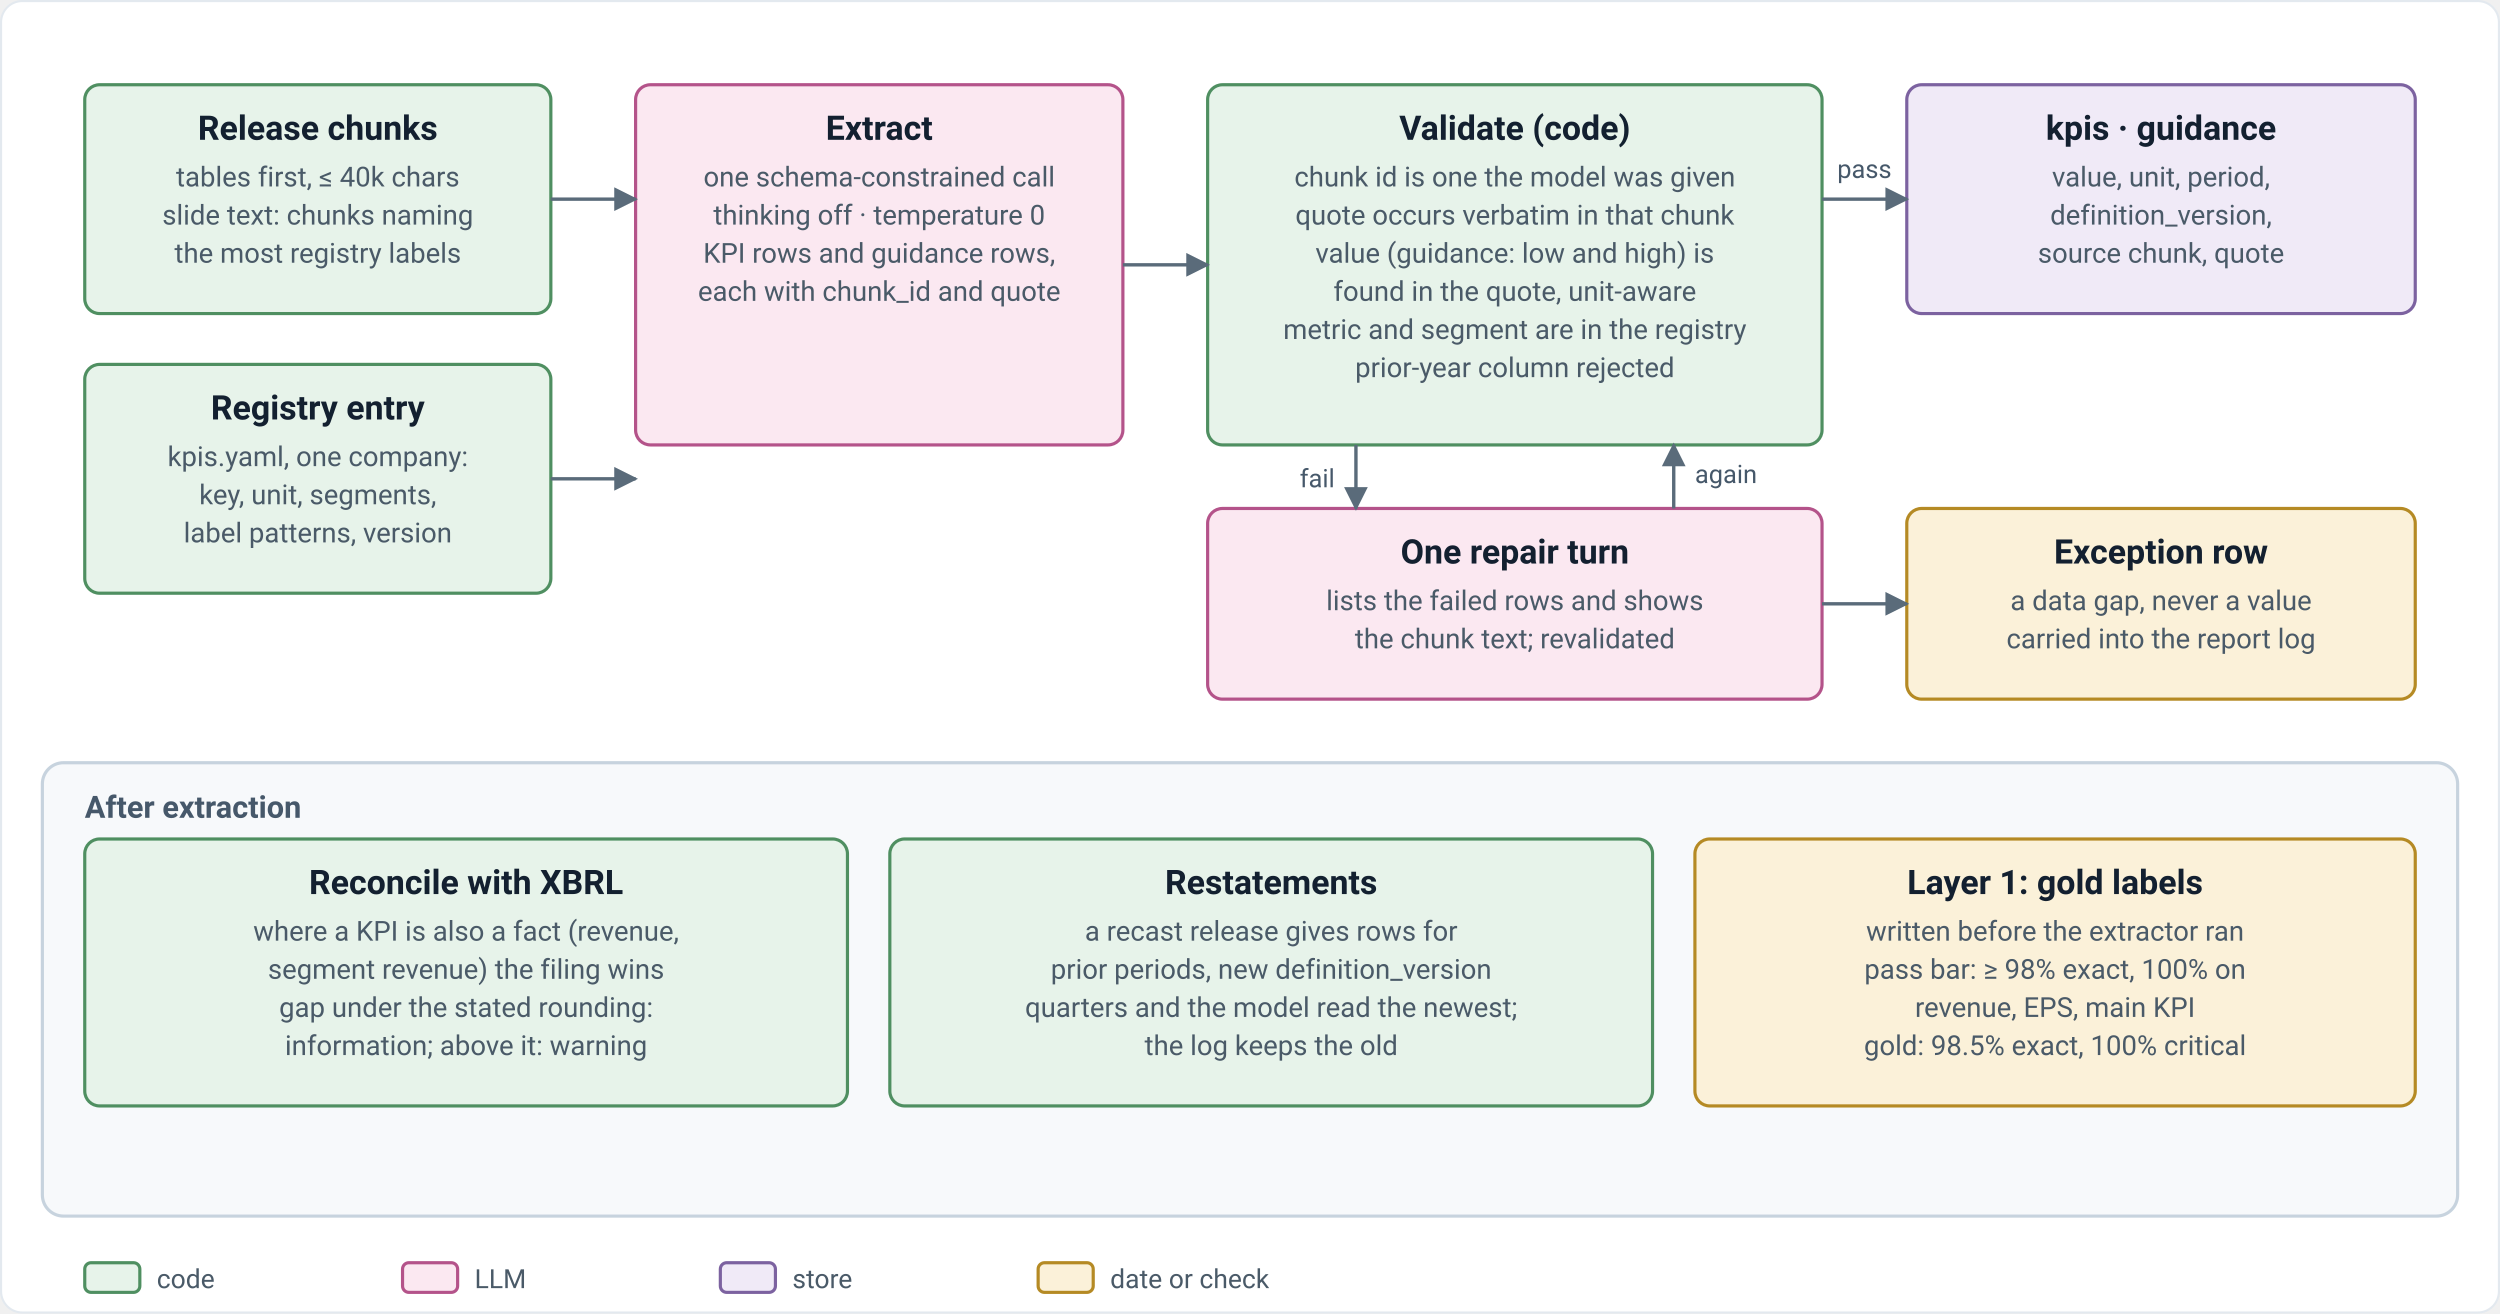
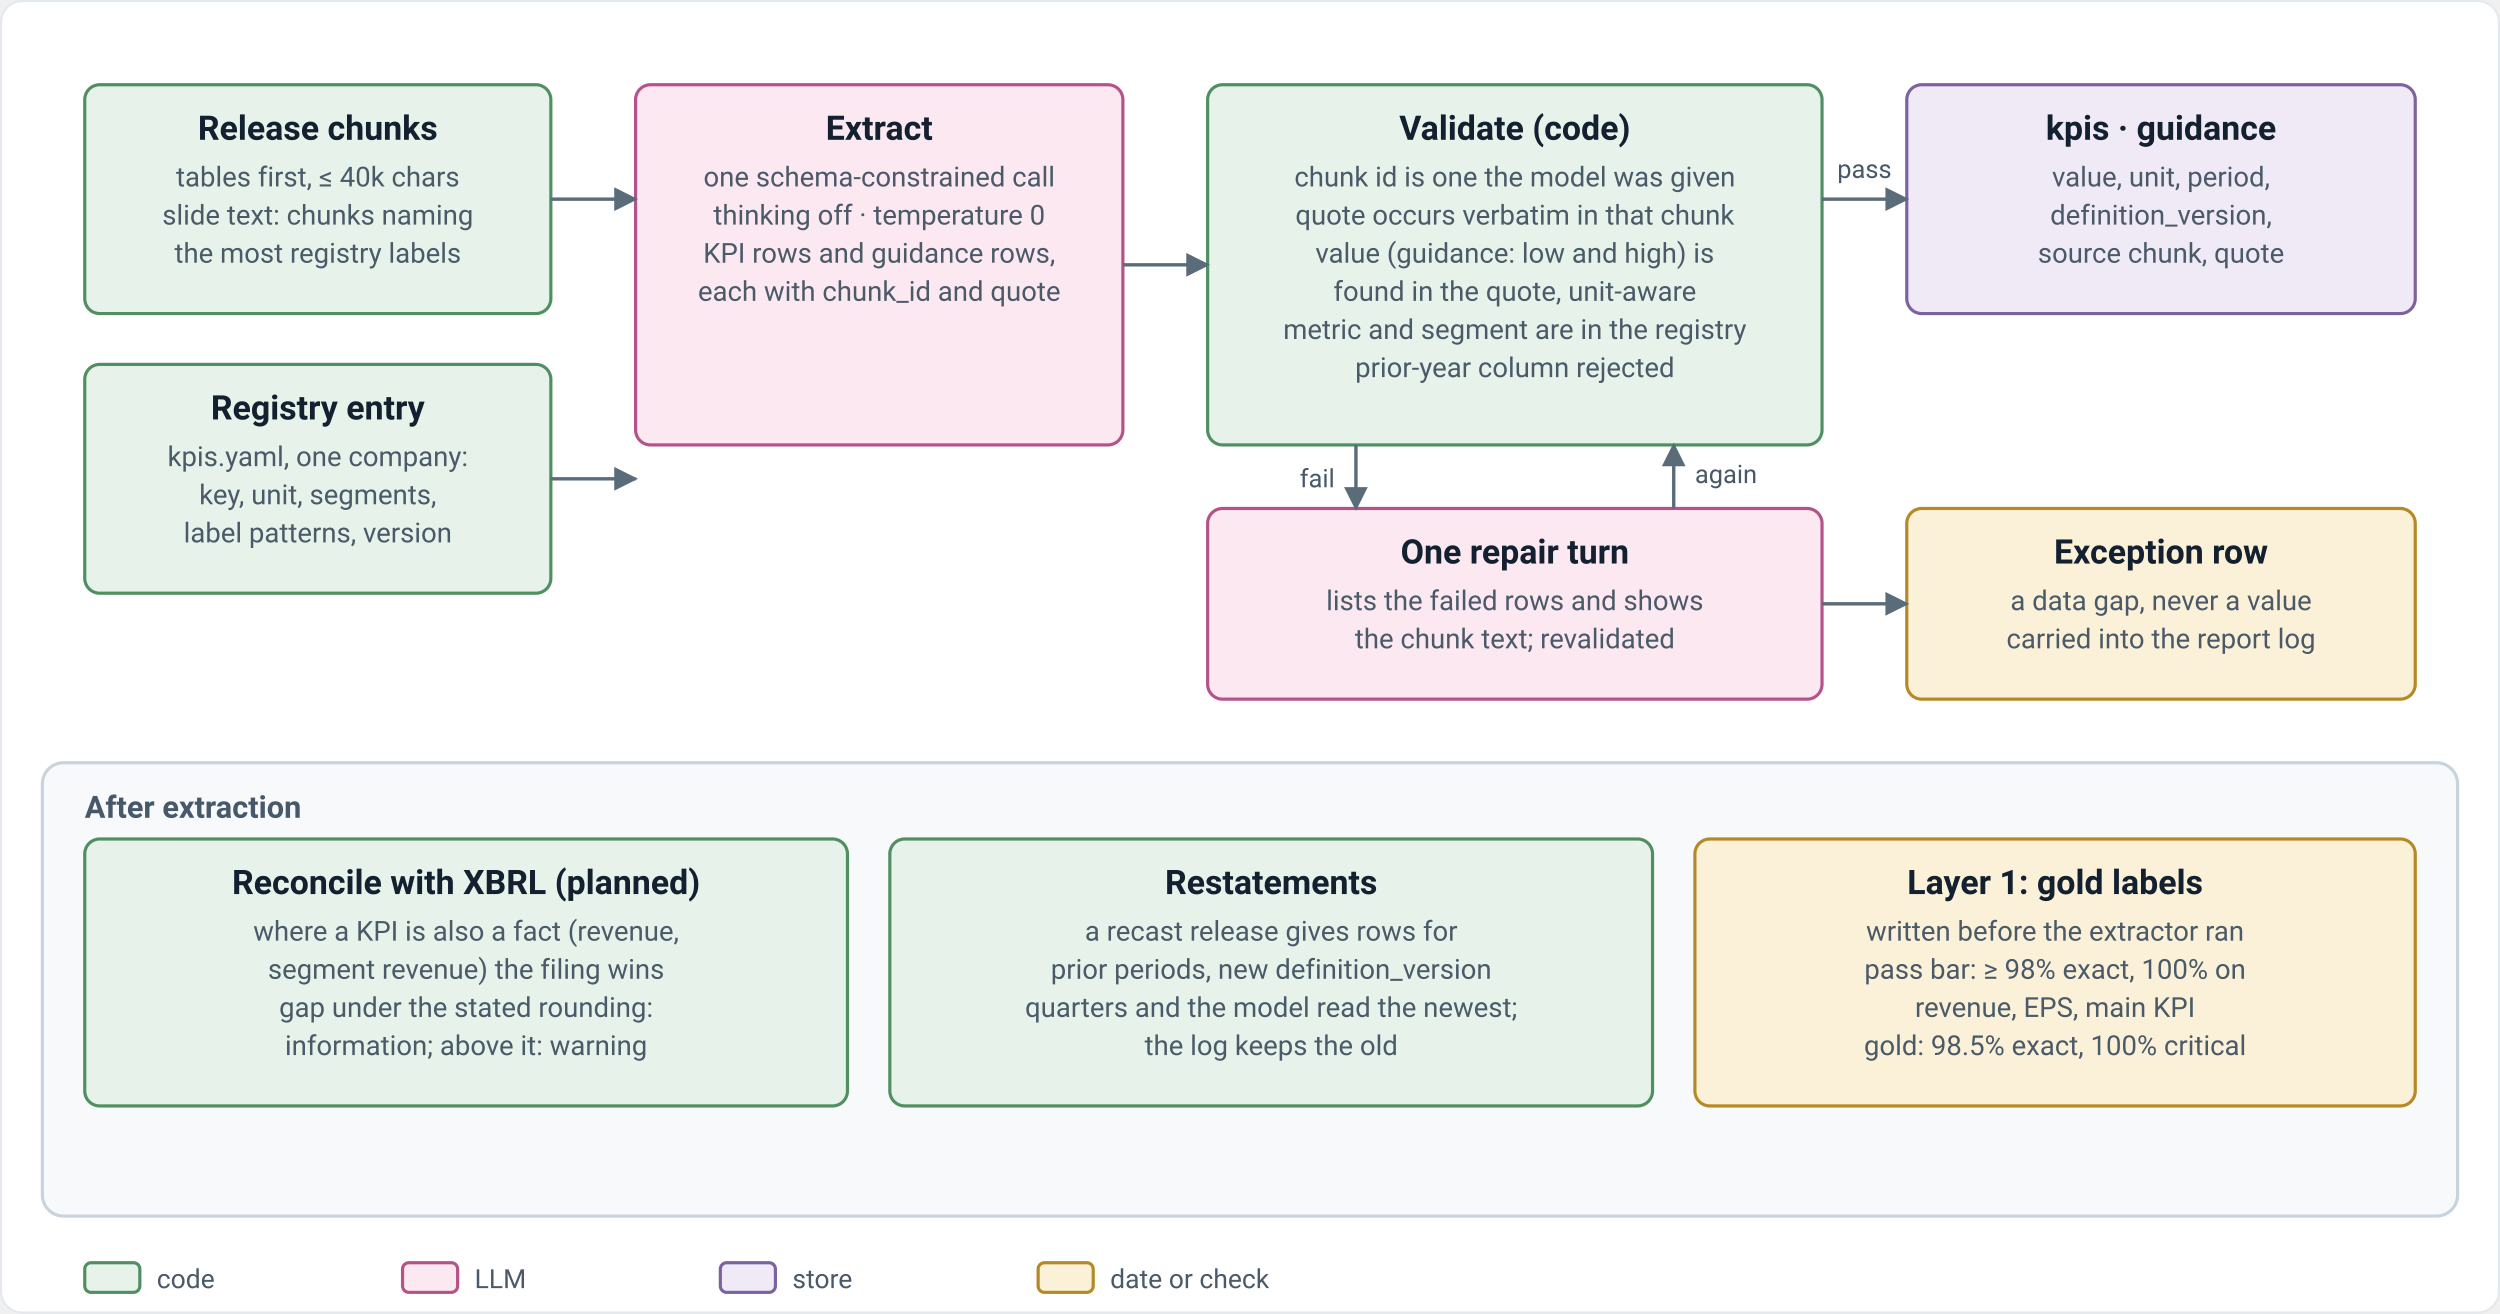
<svg xmlns="http://www.w3.org/2000/svg" width="1180" height="620" viewBox="0 0 1180 620" role="img" aria-labelledby="svgtitle svgdesc" font-family="system-ui, -apple-system, 'Segoe UI', Roboto, 'Helvetica Neue', Arial, sans-serif">
  <style>
    @media (prefers-color-scheme: dark) {
      .bg    { fill: #0f1419; stroke: #2b3540; }
      .panel { fill: #151c24; stroke: #3a4753; }
      .ext   { fill: #16283c; stroke: #6f9dc8; }
      .work  { fill: #16301f; stroke: #63ab77; }
      .llm   { fill: #3a1a2c; stroke: #d487b0; }
      .sink  { fill: #241b33; stroke: #a186c4; }
      .gate  { fill: #3a2f14; stroke: #d4a84a; }
      .name  { fill: #e6edf3; }
      .sub   { fill: #9fb0c0; }
      .ptitle{ fill: #93a4b4; }
      .edge  { stroke: #8496a6; }
      .elabel{ fill: #93a4b4; }
      #arrow &gt; path { fill: #8496a6; }
    }
  </style>
  <defs>
    <marker id="arrow" viewBox="0 0 10 10" refX="9" refY="5" markerWidth="7" markerHeight="7" orient="auto-start-reverse">
      <path d="M 0 0 L 10 5 L 0 10 z" fill="#5a6b7a" />
    </marker>
  </defs>
  <rect class="bg" x="0.5" y="0.5" width="1179" height="619" rx="10" fill="#ffffff" stroke="#e3e9ef" />
  <rect class="work" x="40" y="40" width="220" height="108" rx="7" fill="#e7f3ea" stroke="#4f8f61" stroke-width="1.5" />
  <text class="name" x="150.0" y="66" text-anchor="middle" font-size="16" font-weight="600" fill="#132030">Release chunks</text>
  <text class="sub" x="150.0" y="88" text-anchor="middle" font-size="13" fill="#4a5a68">tables first, ≤ 40k chars</text>
  <text class="sub" x="150.0" y="106" text-anchor="middle" font-size="13" fill="#4a5a68">slide text: chunks naming</text>
  <text class="sub" x="150.0" y="124" text-anchor="middle" font-size="13" fill="#4a5a68">the most registry labels</text>
  <rect class="work" x="40" y="172" width="220" height="108" rx="7" fill="#e7f3ea" stroke="#4f8f61" stroke-width="1.5" />
  <text class="name" x="150.0" y="198" text-anchor="middle" font-size="16" font-weight="600" fill="#132030">Registry entry</text>
  <text class="sub" x="150.0" y="220" text-anchor="middle" font-size="13" fill="#4a5a68">kpis.yaml, one company:</text>
  <text class="sub" x="150.0" y="238" text-anchor="middle" font-size="13" fill="#4a5a68">key, unit, segments,</text>
  <text class="sub" x="150.0" y="256" text-anchor="middle" font-size="13" fill="#4a5a68">label patterns, version</text>
  <rect class="llm" x="300" y="40" width="230" height="170" rx="7" fill="#fbe8f1" stroke="#b4538a" stroke-width="1.5" />
  <text class="name" x="415.0" y="66" text-anchor="middle" font-size="16" font-weight="600" fill="#132030">Extract</text>
  <text class="sub" x="415.0" y="88" text-anchor="middle" font-size="13" fill="#4a5a68">one schema-constrained call</text>
  <text class="sub" x="415.0" y="106" text-anchor="middle" font-size="13" fill="#4a5a68">thinking off · temperature 0</text>
  <text class="sub" x="415.0" y="124" text-anchor="middle" font-size="13" fill="#4a5a68">KPI rows and guidance rows,</text>
  <text class="sub" x="415.0" y="142" text-anchor="middle" font-size="13" fill="#4a5a68">each with chunk_id and quote</text>
  <path class="edge" d="M 260 94 L 300 94" fill="none" stroke="#5a6b7a" stroke-width="1.6" marker-end="url(#arrow)" />
  <path class="edge" d="M 260 226 L 300 226" fill="none" stroke="#5a6b7a" stroke-width="1.6" marker-end="url(#arrow)" />
  <rect class="work" x="570" y="40" width="290" height="170" rx="7" fill="#e7f3ea" stroke="#4f8f61" stroke-width="1.5" />
  <text class="name" x="715.0" y="66" text-anchor="middle" font-size="16" font-weight="600" fill="#132030">Validate (code)</text>
  <text class="sub" x="715.0" y="88" text-anchor="middle" font-size="13" fill="#4a5a68">chunk id is one the model was given</text>
  <text class="sub" x="715.0" y="106" text-anchor="middle" font-size="13" fill="#4a5a68">quote occurs verbatim in that chunk</text>
  <text class="sub" x="715.0" y="124" text-anchor="middle" font-size="13" fill="#4a5a68">value (guidance: low and high) is</text>
  <text class="sub" x="715.0" y="142" text-anchor="middle" font-size="13" fill="#4a5a68">found in the quote, unit-aware</text>
  <text class="sub" x="715.0" y="160" text-anchor="middle" font-size="13" fill="#4a5a68">metric and segment are in the registry</text>
  <text class="sub" x="715.0" y="178" text-anchor="middle" font-size="13" fill="#4a5a68">prior-year column rejected</text>
  <path class="edge" d="M 530 125 L 570 125" fill="none" stroke="#5a6b7a" stroke-width="1.6" marker-end="url(#arrow)" />
  <rect class="sink" x="900" y="40" width="240" height="108" rx="7" fill="#f0eaf7" stroke="#7c62a0" stroke-width="1.5" />
  <text class="name" x="1020.0" y="66" text-anchor="middle" font-size="16" font-weight="600" fill="#132030">kpis · guidance</text>
  <text class="sub" x="1020.0" y="88" text-anchor="middle" font-size="13" fill="#4a5a68">value, unit, period,</text>
  <text class="sub" x="1020.0" y="106" text-anchor="middle" font-size="13" fill="#4a5a68">definition_version,</text>
  <text class="sub" x="1020.0" y="124" text-anchor="middle" font-size="13" fill="#4a5a68">source chunk, quote</text>
  <path class="edge" d="M 860 94 L 900 94" fill="none" stroke="#5a6b7a" stroke-width="1.6" marker-end="url(#arrow)" />
  <text class="elabel" x="880" y="84" text-anchor="middle" font-size="12" fill="#46586a">pass</text>
  <rect class="llm" x="570" y="240" width="290" height="90" rx="7" fill="#fbe8f1" stroke="#b4538a" stroke-width="1.5" />
  <text class="name" x="715.0" y="266" text-anchor="middle" font-size="16" font-weight="600" fill="#132030">One repair turn</text>
  <text class="sub" x="715.0" y="288" text-anchor="middle" font-size="13" fill="#4a5a68">lists the failed rows and shows</text>
  <text class="sub" x="715.0" y="306" text-anchor="middle" font-size="13" fill="#4a5a68">the chunk text; revalidated</text>
  <path class="edge" d="M 640 210 L 640 240" fill="none" stroke="#5a6b7a" stroke-width="1.6" marker-end="url(#arrow)" />
  <path class="edge" d="M 790 240 L 790 210" fill="none" stroke="#5a6b7a" stroke-width="1.6" marker-end="url(#arrow)" />
  <text class="elabel" x="630" y="230" text-anchor="end" font-size="12" fill="#46586a">fail</text>
  <text class="elabel" x="800" y="228" text-anchor="start" font-size="12" fill="#46586a">again</text>
  <rect class="gate" x="900" y="240" width="240" height="90" rx="7" fill="#fbf1d9" stroke="#b58a24" stroke-width="1.5" />
  <text class="name" x="1020.0" y="266" text-anchor="middle" font-size="16" font-weight="600" fill="#132030">Exception row</text>
  <text class="sub" x="1020.0" y="288" text-anchor="middle" font-size="13" fill="#4a5a68">a data gap, never a value</text>
  <text class="sub" x="1020.0" y="306" text-anchor="middle" font-size="13" fill="#4a5a68">carried into the report log</text>
  <path class="edge" d="M 860 285 L 900 285" fill="none" stroke="#5a6b7a" stroke-width="1.6" marker-end="url(#arrow)" />
  <rect class="panel" x="20" y="360" width="1140" height="214" rx="10" fill="#f7f9fb" stroke="#c7d3de" stroke-width="1.5" />
  <text class="ptitle" x="40" y="386" font-size="14.5" font-weight="600" fill="#46586a">After extraction</text>
  <rect class="work" x="40" y="396" width="360" height="126" rx="7" fill="#e7f3ea" stroke="#4f8f61" stroke-width="1.5" />
-   <text class="name" x="220.0" y="422" text-anchor="middle" font-size="16" font-weight="600" fill="#132030">Reconcile with XBRL</text>
+   <text class="name" x="220.0" y="422" text-anchor="middle" font-size="16" font-weight="600" fill="#132030">Reconcile with XBRL (planned)</text>
  <text class="sub" x="220.0" y="444" text-anchor="middle" font-size="13" fill="#4a5a68">where a KPI is also a fact (revenue,</text>
  <text class="sub" x="220.0" y="462" text-anchor="middle" font-size="13" fill="#4a5a68">segment revenue) the filing wins</text>
  <text class="sub" x="220.0" y="480" text-anchor="middle" font-size="13" fill="#4a5a68">gap under the stated rounding:</text>
  <text class="sub" x="220.0" y="498" text-anchor="middle" font-size="13" fill="#4a5a68">information; above it: warning</text>
  <rect class="work" x="420" y="396" width="360" height="126" rx="7" fill="#e7f3ea" stroke="#4f8f61" stroke-width="1.5" />
  <text class="name" x="600.0" y="422" text-anchor="middle" font-size="16" font-weight="600" fill="#132030">Restatements</text>
  <text class="sub" x="600.0" y="444" text-anchor="middle" font-size="13" fill="#4a5a68">a recast release gives rows for</text>
  <text class="sub" x="600.0" y="462" text-anchor="middle" font-size="13" fill="#4a5a68">prior periods, new definition_version</text>
  <text class="sub" x="600.0" y="480" text-anchor="middle" font-size="13" fill="#4a5a68">quarters and the model read the newest;</text>
  <text class="sub" x="600.0" y="498" text-anchor="middle" font-size="13" fill="#4a5a68">the log keeps the old</text>
  <rect class="gate" x="800" y="396" width="340" height="126" rx="7" fill="#fbf1d9" stroke="#b58a24" stroke-width="1.5" />
  <text class="name" x="970.0" y="422" text-anchor="middle" font-size="16" font-weight="600" fill="#132030">Layer 1: gold labels</text>
  <text class="sub" x="970.0" y="444" text-anchor="middle" font-size="13" fill="#4a5a68">written before the extractor ran</text>
  <text class="sub" x="970.0" y="462" text-anchor="middle" font-size="13" fill="#4a5a68">pass bar: ≥ 98% exact, 100% on</text>
  <text class="sub" x="970.0" y="480" text-anchor="middle" font-size="13" fill="#4a5a68">revenue, EPS, main KPI</text>
  <text class="sub" x="970.0" y="498" text-anchor="middle" font-size="13" fill="#4a5a68">gold: 98.5% exact, 100% critical</text>
  <rect class="work" x="40" y="596" width="26" height="14" rx="3" fill="#e7f3ea" stroke="#4f8f61" stroke-width="1.5" />
  <text class="sub" x="74" y="608" font-size="12.5" fill="#4a5a68">code</text>
  <rect class="llm" x="190" y="596" width="26" height="14" rx="3" fill="#fbe8f1" stroke="#b4538a" stroke-width="1.5" />
  <text class="sub" x="224" y="608" font-size="12.5" fill="#4a5a68">LLM</text>
  <rect class="sink" x="340" y="596" width="26" height="14" rx="3" fill="#f0eaf7" stroke="#7c62a0" stroke-width="1.5" />
  <text class="sub" x="374" y="608" font-size="12.5" fill="#4a5a68">store</text>
  <rect class="gate" x="490" y="596" width="26" height="14" rx="3" fill="#fbf1d9" stroke="#b58a24" stroke-width="1.5" />
  <text class="sub" x="524" y="608" font-size="12.5" fill="#4a5a68">date or check</text>
</svg>
